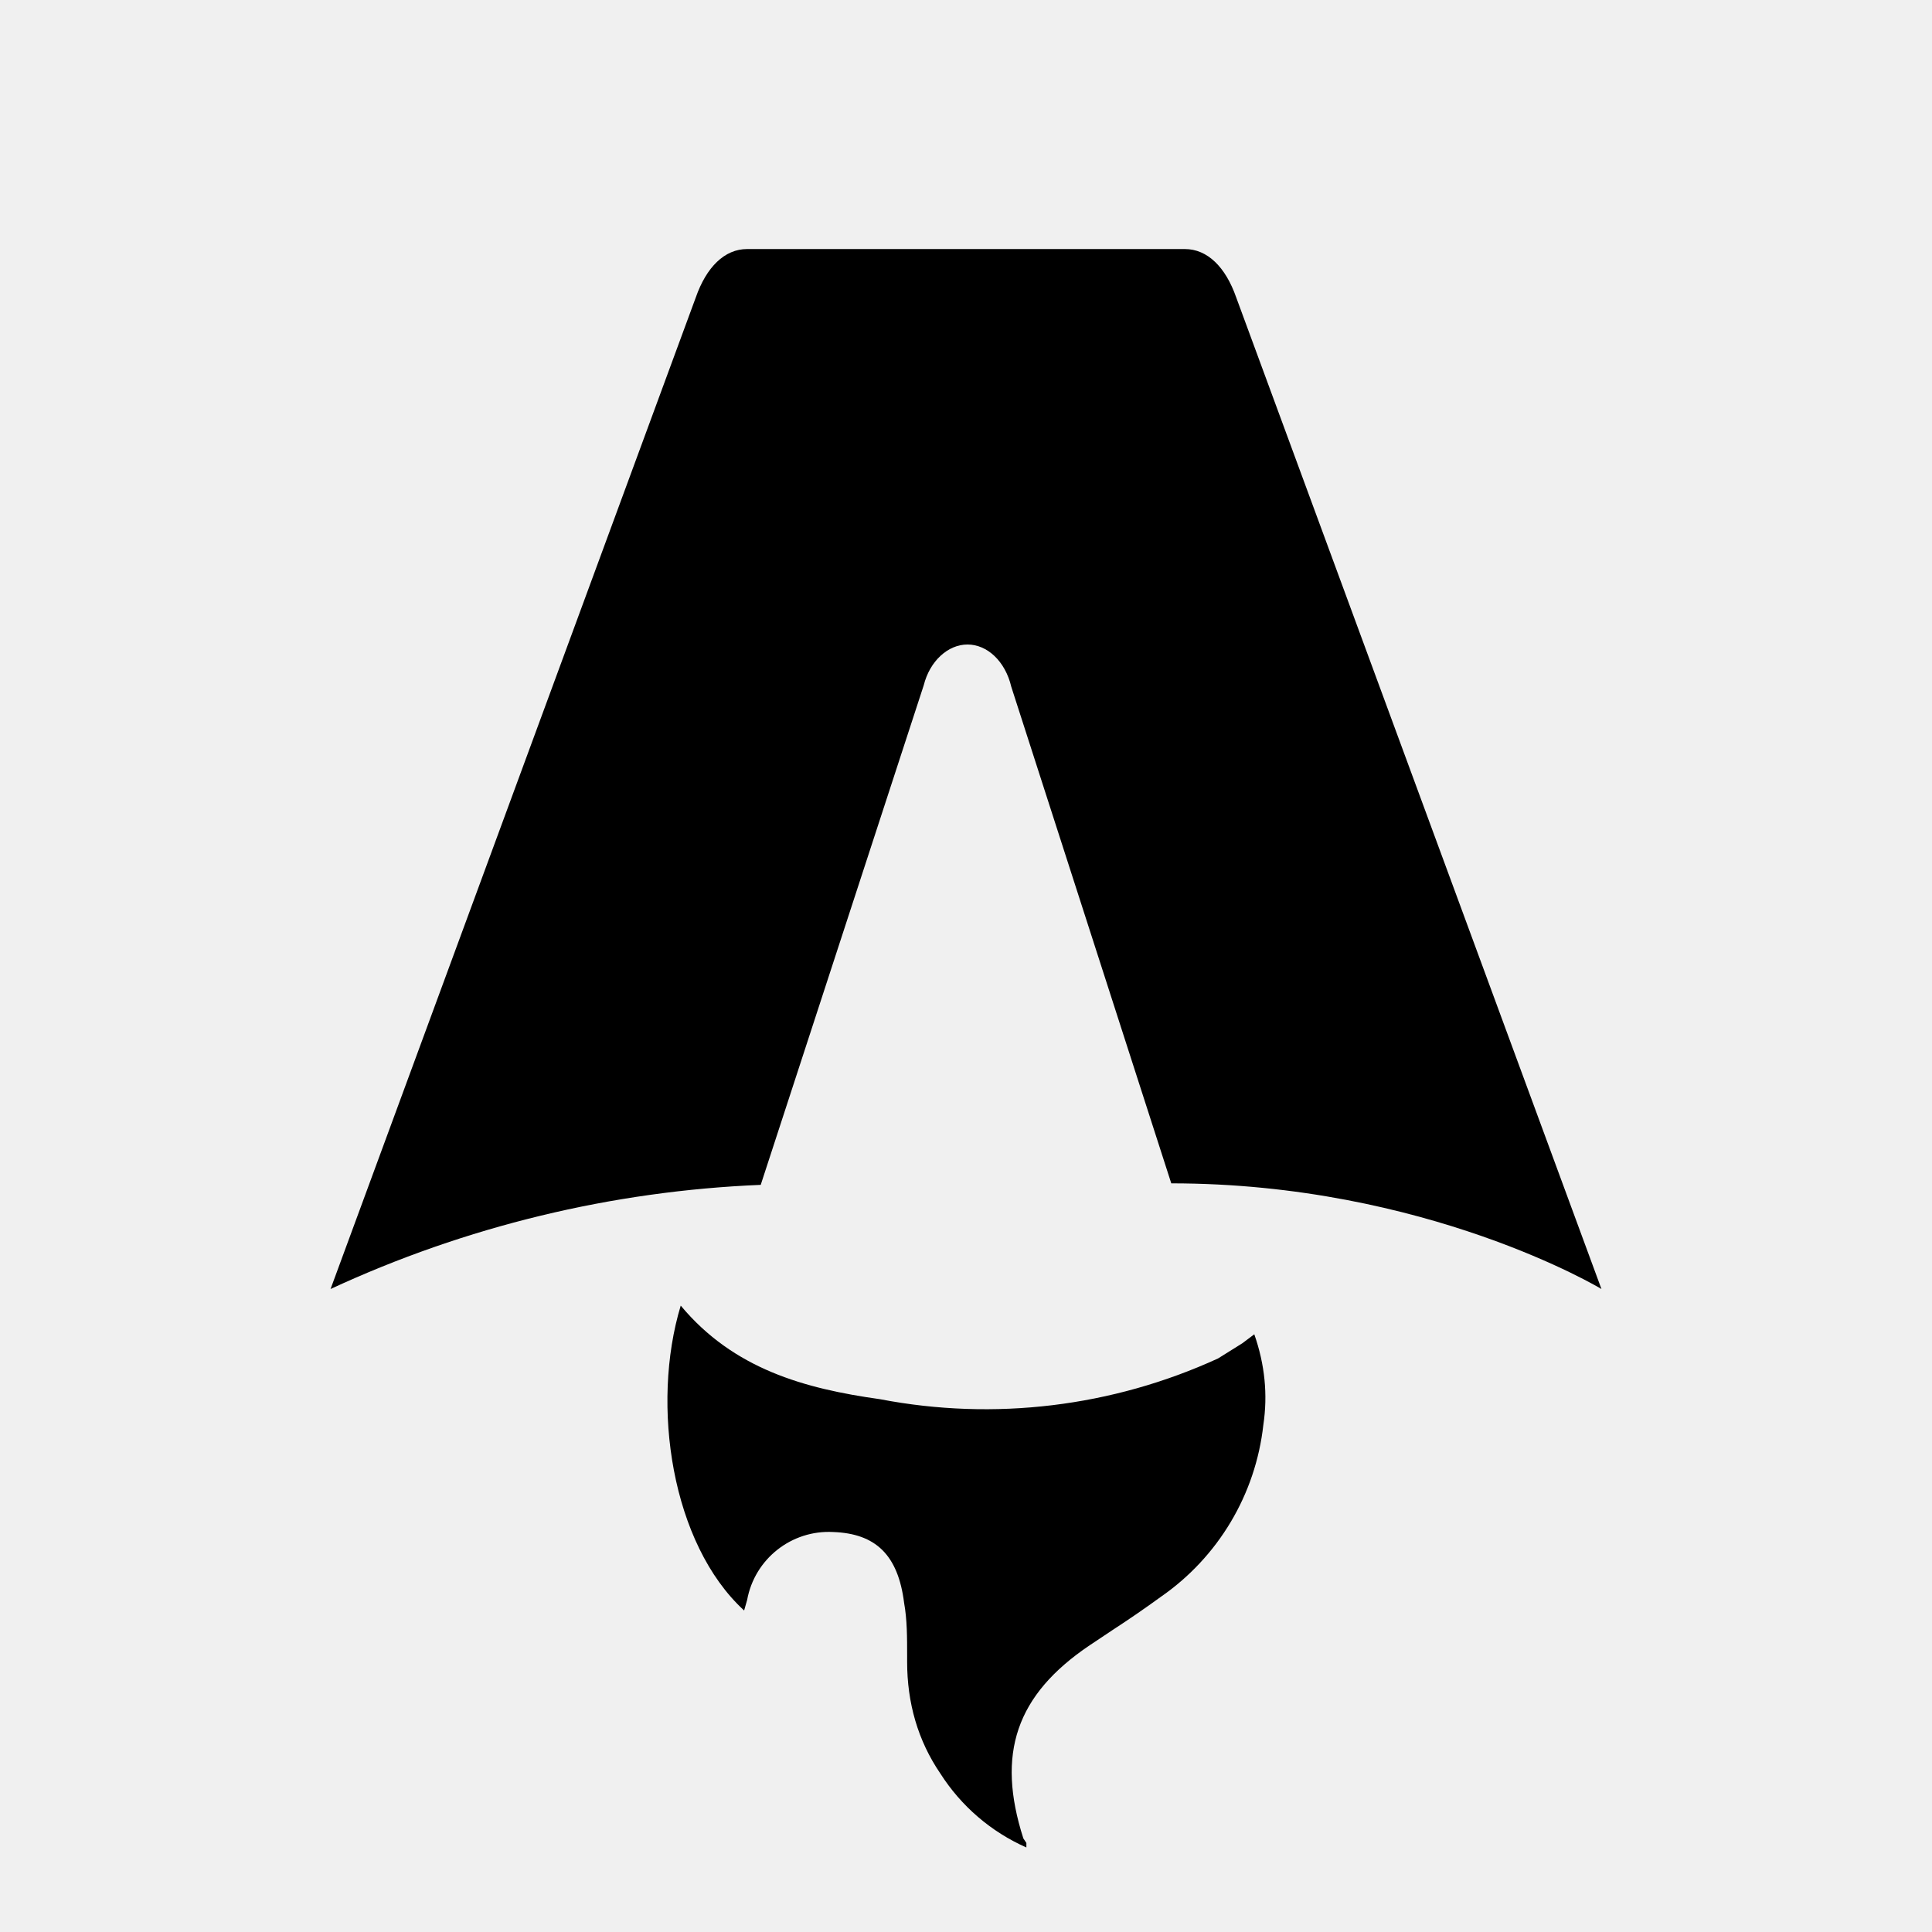
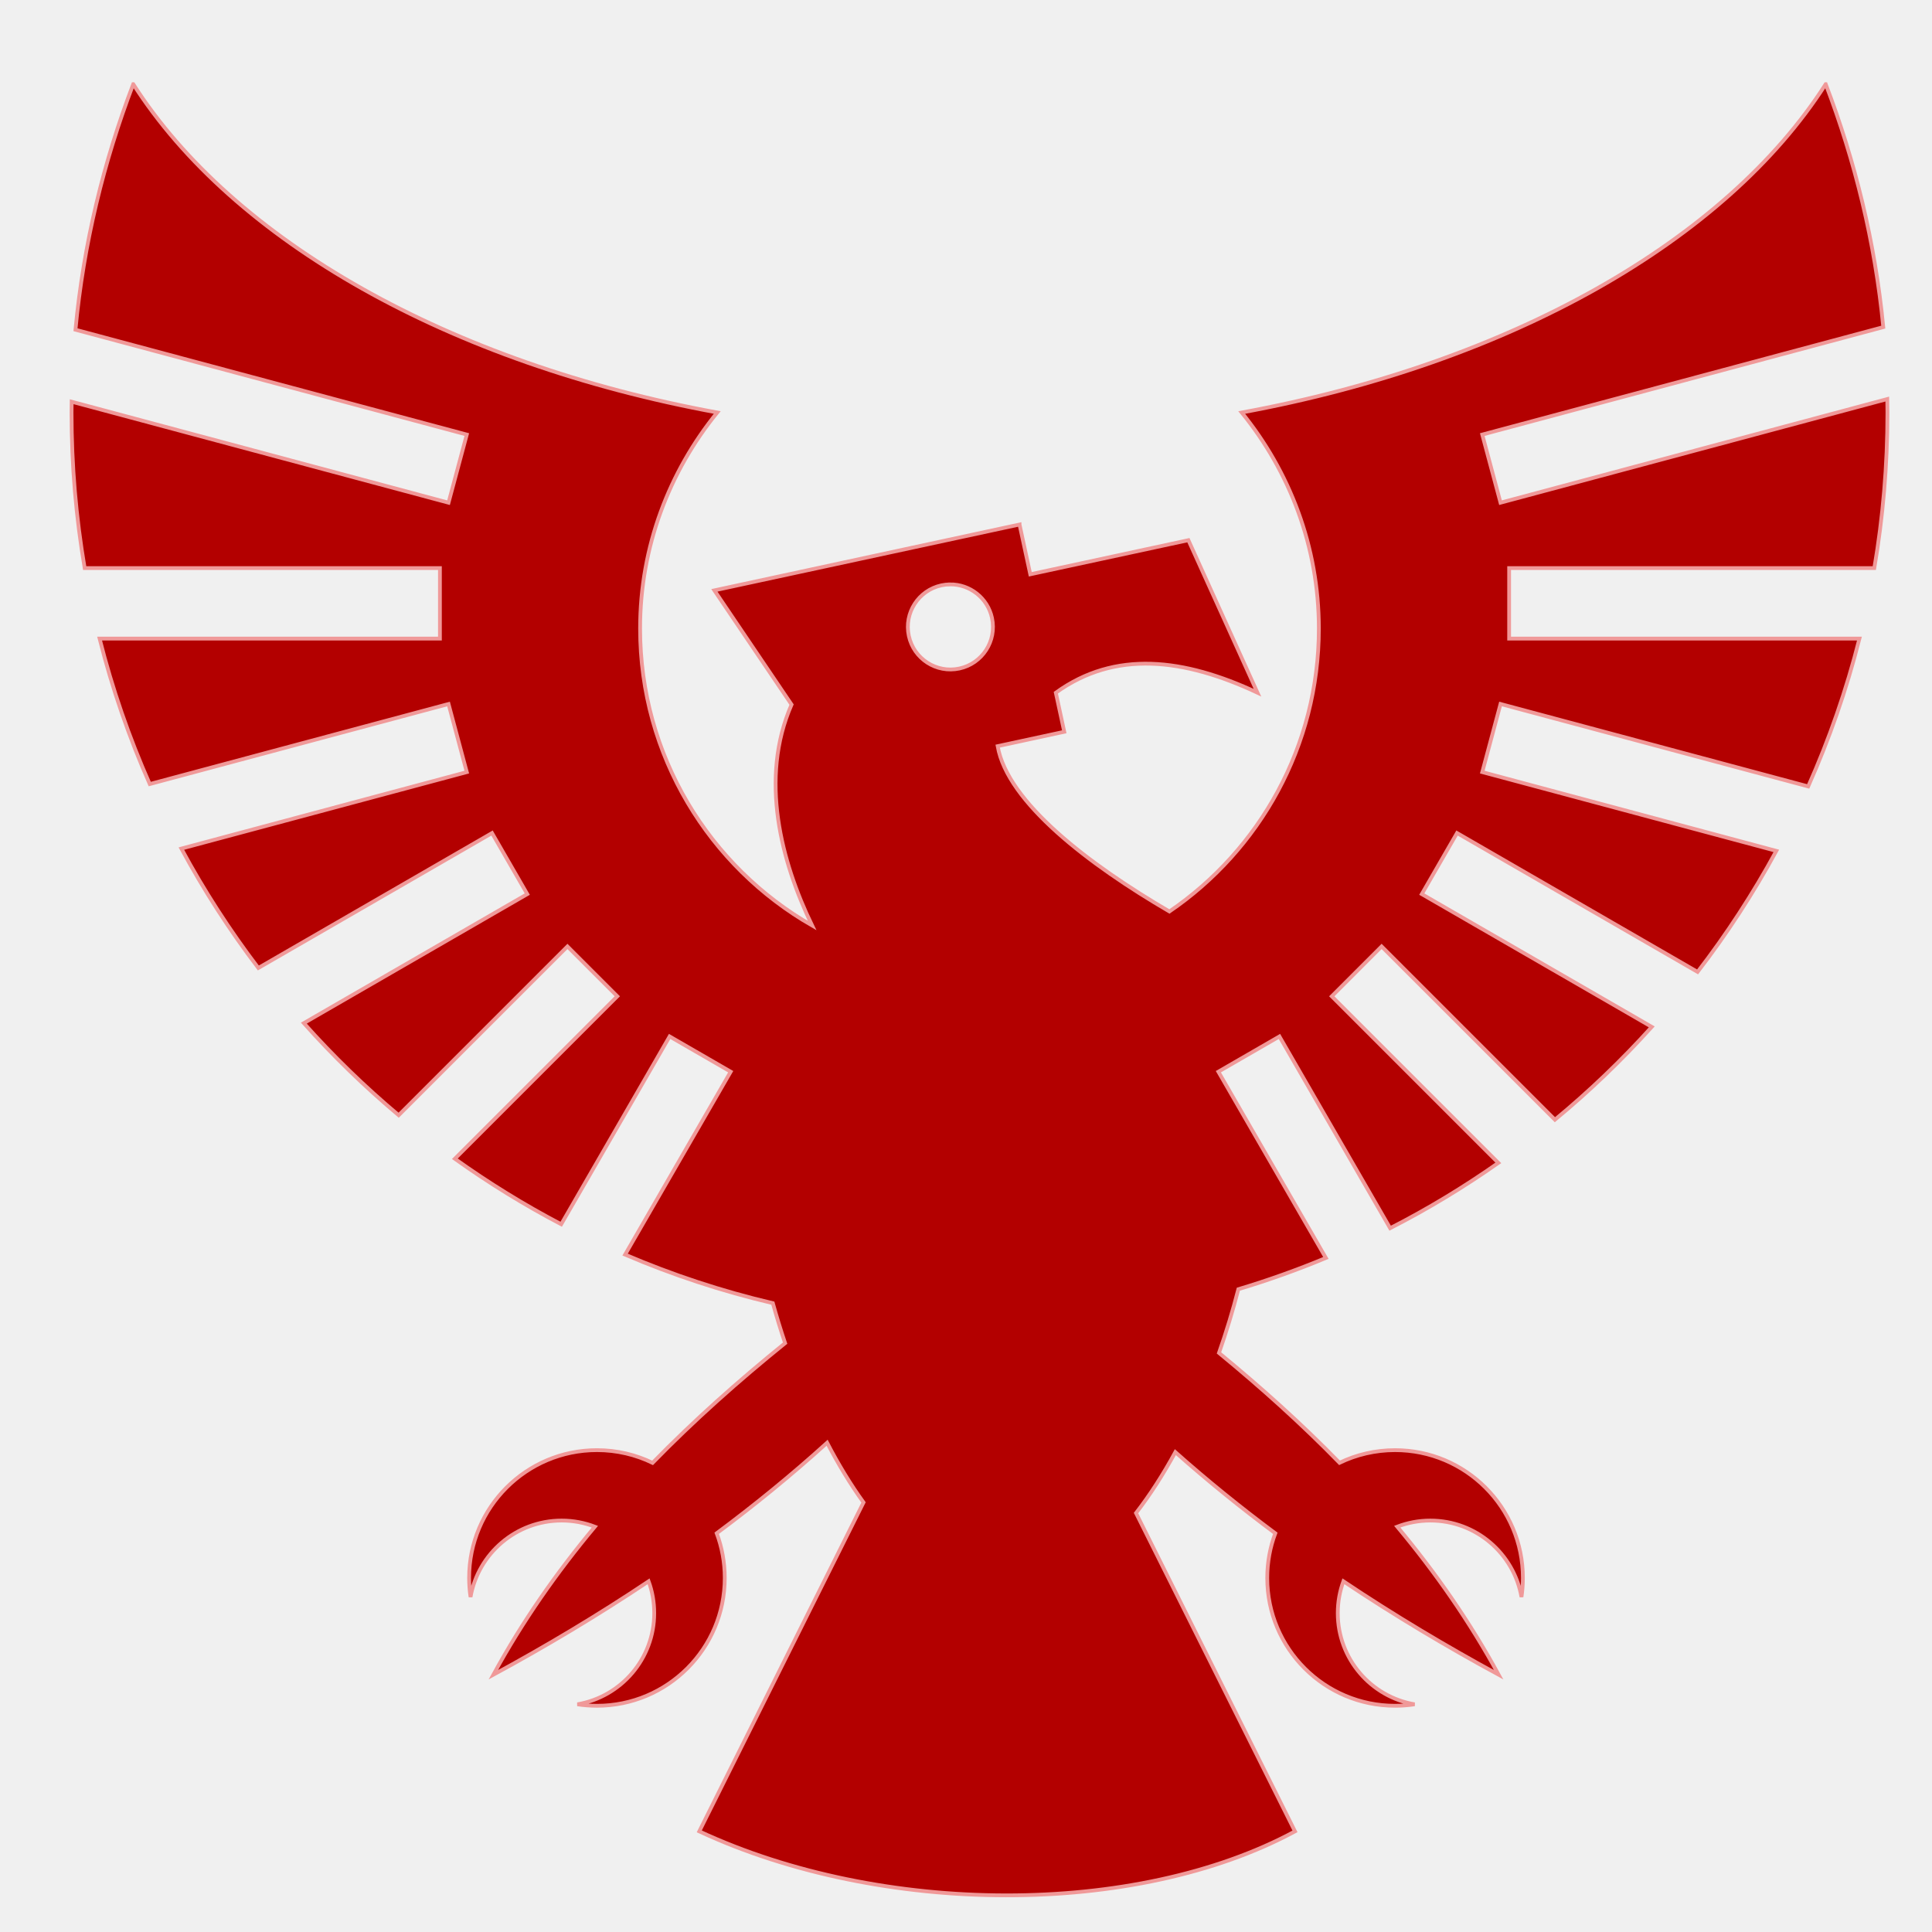
- <svg xmlns="http://www.w3.org/2000/svg" fill="none" viewBox="0 0 128 128">
-   <path d="M50.4 78.5a75.1 75.1 0 0 0-28.5 6.9l24.2-65.7c.7-2 1.9-3.2 3.4-3.2h29c1.5 0 2.7 1.2 3.4 3.2l24.2 65.7s-11.6-7-28.5-7L67 45.5c-.4-1.7-1.6-2.8-2.9-2.8-1.3 0-2.5 1.1-2.9 2.7L50.4 78.5Zm-1.1 28.2Zm-4.2-20.2c-2 6.6-.6 15.8 4.2 20.2a17.5 17.5 0 0 1 .2-.7 5.5 5.5 0 0 1 5.7-4.5c2.8.1 4.3 1.5 4.7 4.7.2 1.1.2 2.3.2 3.5v.4c0 2.7.7 5.2 2.2 7.4a13 13 0 0 0 5.7 4.9v-.3l-.2-.3c-1.8-5.6-.5-9.5 4.4-12.8l1.5-1a73 73 0 0 0 3.2-2.2 16 16 0 0 0 6.8-11.4c.3-2 .1-4-.6-6l-.8.6-1.6 1a37 37 0 0 1-22.4 2.7c-5-.7-9.7-2-13.2-6.2Z" />
-   <style>
-         path { fill: #000; }
-         @media (prefers-color-scheme: dark) {
-             path { fill: #FFF; }
-         }
-     </style>
+ <svg xmlns="http://www.w3.org/2000/svg" viewBox="0 0 512 512" fill="#f09999" stroke="#f09999">
+   <g id="SVGRepo_bgCarrier" stroke-width="0" />
+   <g id="SVGRepo_tracerCarrier" stroke-linecap="round" stroke-linejoin="round" />
+   <g id="SVGRepo_iconCarrier">
+     <path fill="#b30000" d="M35.31 22.3C27.498 42.766 22.138 64.643 20 87.378l103.705 27.79-4.838 18.052-99.873-26.763c-.012.954-.035 1.905-.035 2.86 0 14.055 1.196 27.83 3.48 41.23h94.146v18.687H26.393c3.368 13.324 7.83 26.207 13.29 38.547l79.184-21.216 4.838 18.05-75.64 20.27c5.994 11.096 12.817 21.67 20.396 31.636l61.933-35.756 9.343 16.183-59.22 34.192c7.782 8.728 16.18 16.885 25.132 24.4l44.73-44.726 13.214 13.215-43.055 43.052c8.963 6.406 18.374 12.215 28.186 17.357l28.734-49.772 16.186 9.346-27.987 48.472c12.545 5.367 25.63 9.697 39.156 12.87.99 3.566 2.08 7.103 3.25 10.593-12.36 9.993-24.163 20.49-35.12 31.728-4.458-2.16-9.46-3.373-14.75-3.373-18.707 0-33.874 15.164-33.874 33.873 0 1.715.13 3.402.377 5.05 2.02-11.514 12.06-20.265 24.153-20.265 3.103 0 6.068.582 8.8 1.633-10.103 12.102-19.193 25.08-26.906 39.23 13.897-7.544 27.684-15.755 41.15-24.764.96 2.63 1.485 5.468 1.485 8.43 0 12.122-8.796 22.184-20.352 24.168 1.685.258 3.412.393 5.168.393 18.71 0 33.873-15.168 33.873-33.875 0-4.17-.757-8.16-2.134-11.848 10.033-7.467 19.823-15.43 29.26-23.984 2.978 5.705 6.203 11.034 9.65 15.818l-43.53 87.17c48.267 22.47 115.7 22.76 157.872 0l-42.13-84.36c3.722-4.81 7.21-10.25 10.426-16.14 8.577 7.617 17.428 14.77 26.483 21.508-1.375 3.685-2.13 7.67-2.13 11.836 0 18.707 15.165 33.873 33.874 33.873 1.758 0 3.486-.132 5.172-.39-11.56-1.983-20.355-12.045-20.355-24.168 0-2.964.525-5.805 1.49-8.435 13.464 9.006 27.247 17.223 41.143 24.767-7.71-14.148-16.78-27.136-26.877-39.238 2.726-1.045 5.682-1.623 8.775-1.623 12.09 0 22.13 8.75 24.15 20.262.246-1.647.377-3.332.377-5.047 0-18.71-15.166-33.873-33.875-33.873-5.275 0-10.268 1.205-14.72 3.355-10.007-10.27-20.74-19.908-31.946-29.12 1.938-5.52 3.658-11.18 5.132-16.886 7.91-2.368 15.65-5.14 23.2-8.283l-28.497-49.356 16.186-9.346 29.34 50.816c9.98-5.11 19.555-10.9 28.672-17.308l-44.146-44.147 13.215-13.216 45.926 45.922c9.145-7.557 17.72-15.785 25.666-24.6l-60.95-35.19 9.343-16.182 63.748 36.804c7.76-10.087 14.746-20.807 20.87-32.07l-77.93-20.883 4.837-18.05 81.534 21.847c5.588-12.533 10.157-25.625 13.584-39.178h-92.836v-18.687h96.777c2.282-13.4 3.48-27.174 3.48-41.23 0-1.19-.025-2.376-.044-3.563L397.652 133.22l-4.836-18.054L499.09 86.69c-2.18-22.49-7.52-44.13-15.254-64.39h-.004C457.315 63.81 400.24 96.234 329.068 109.32c12.67 15.603 20.442 35.52 20.442 57.233 0 31.196-15.723 58.718-39.604 75-21.27-12.407-42.907-28.878-45.52-43.814l17.653-3.81-2.235-10.352c15.67-11.335 33.936-9.138 53.433-.01l-18.302-40.414-41.903 9.04-2.846-13.188V139l-80.87 17.453 20.458 30.266c-8.595 19.678-2.717 41.68 5.45 58.56-27.204-15.57-45.592-44.998-45.592-78.73 0-21.713 7.772-41.63 20.44-57.232C118.904 96.234 61.83 63.81 35.312 22.3zm216.45 132.567c5.244-.056 9.98 3.573 11.13 8.9 1.312 6.085-2.557 12.084-8.644 13.397-6.087 1.313-12.085-2.556-13.398-8.643-1.314-6.085 2.556-12.086 8.642-13.4.76-.163 1.52-.245 2.27-.253z" />
+   </g>
</svg>
